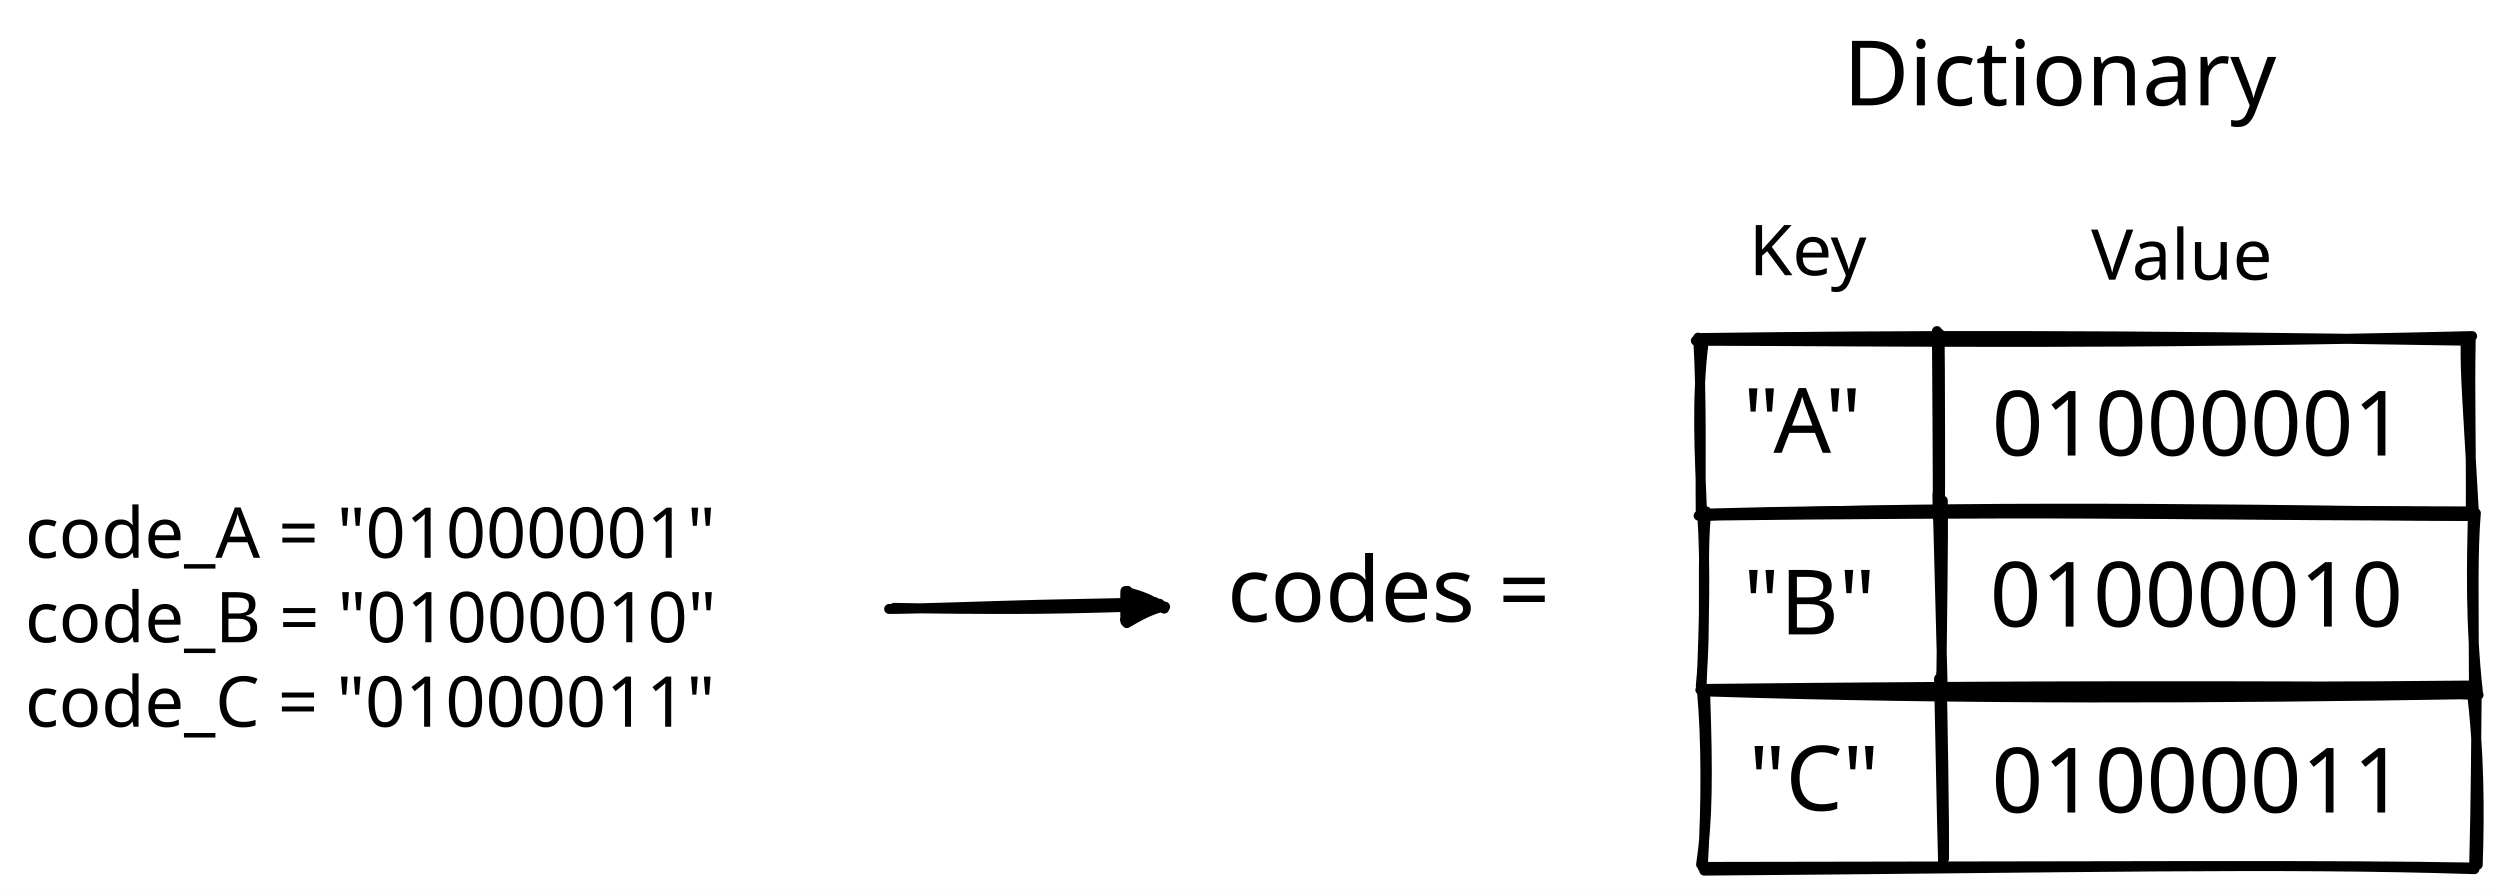
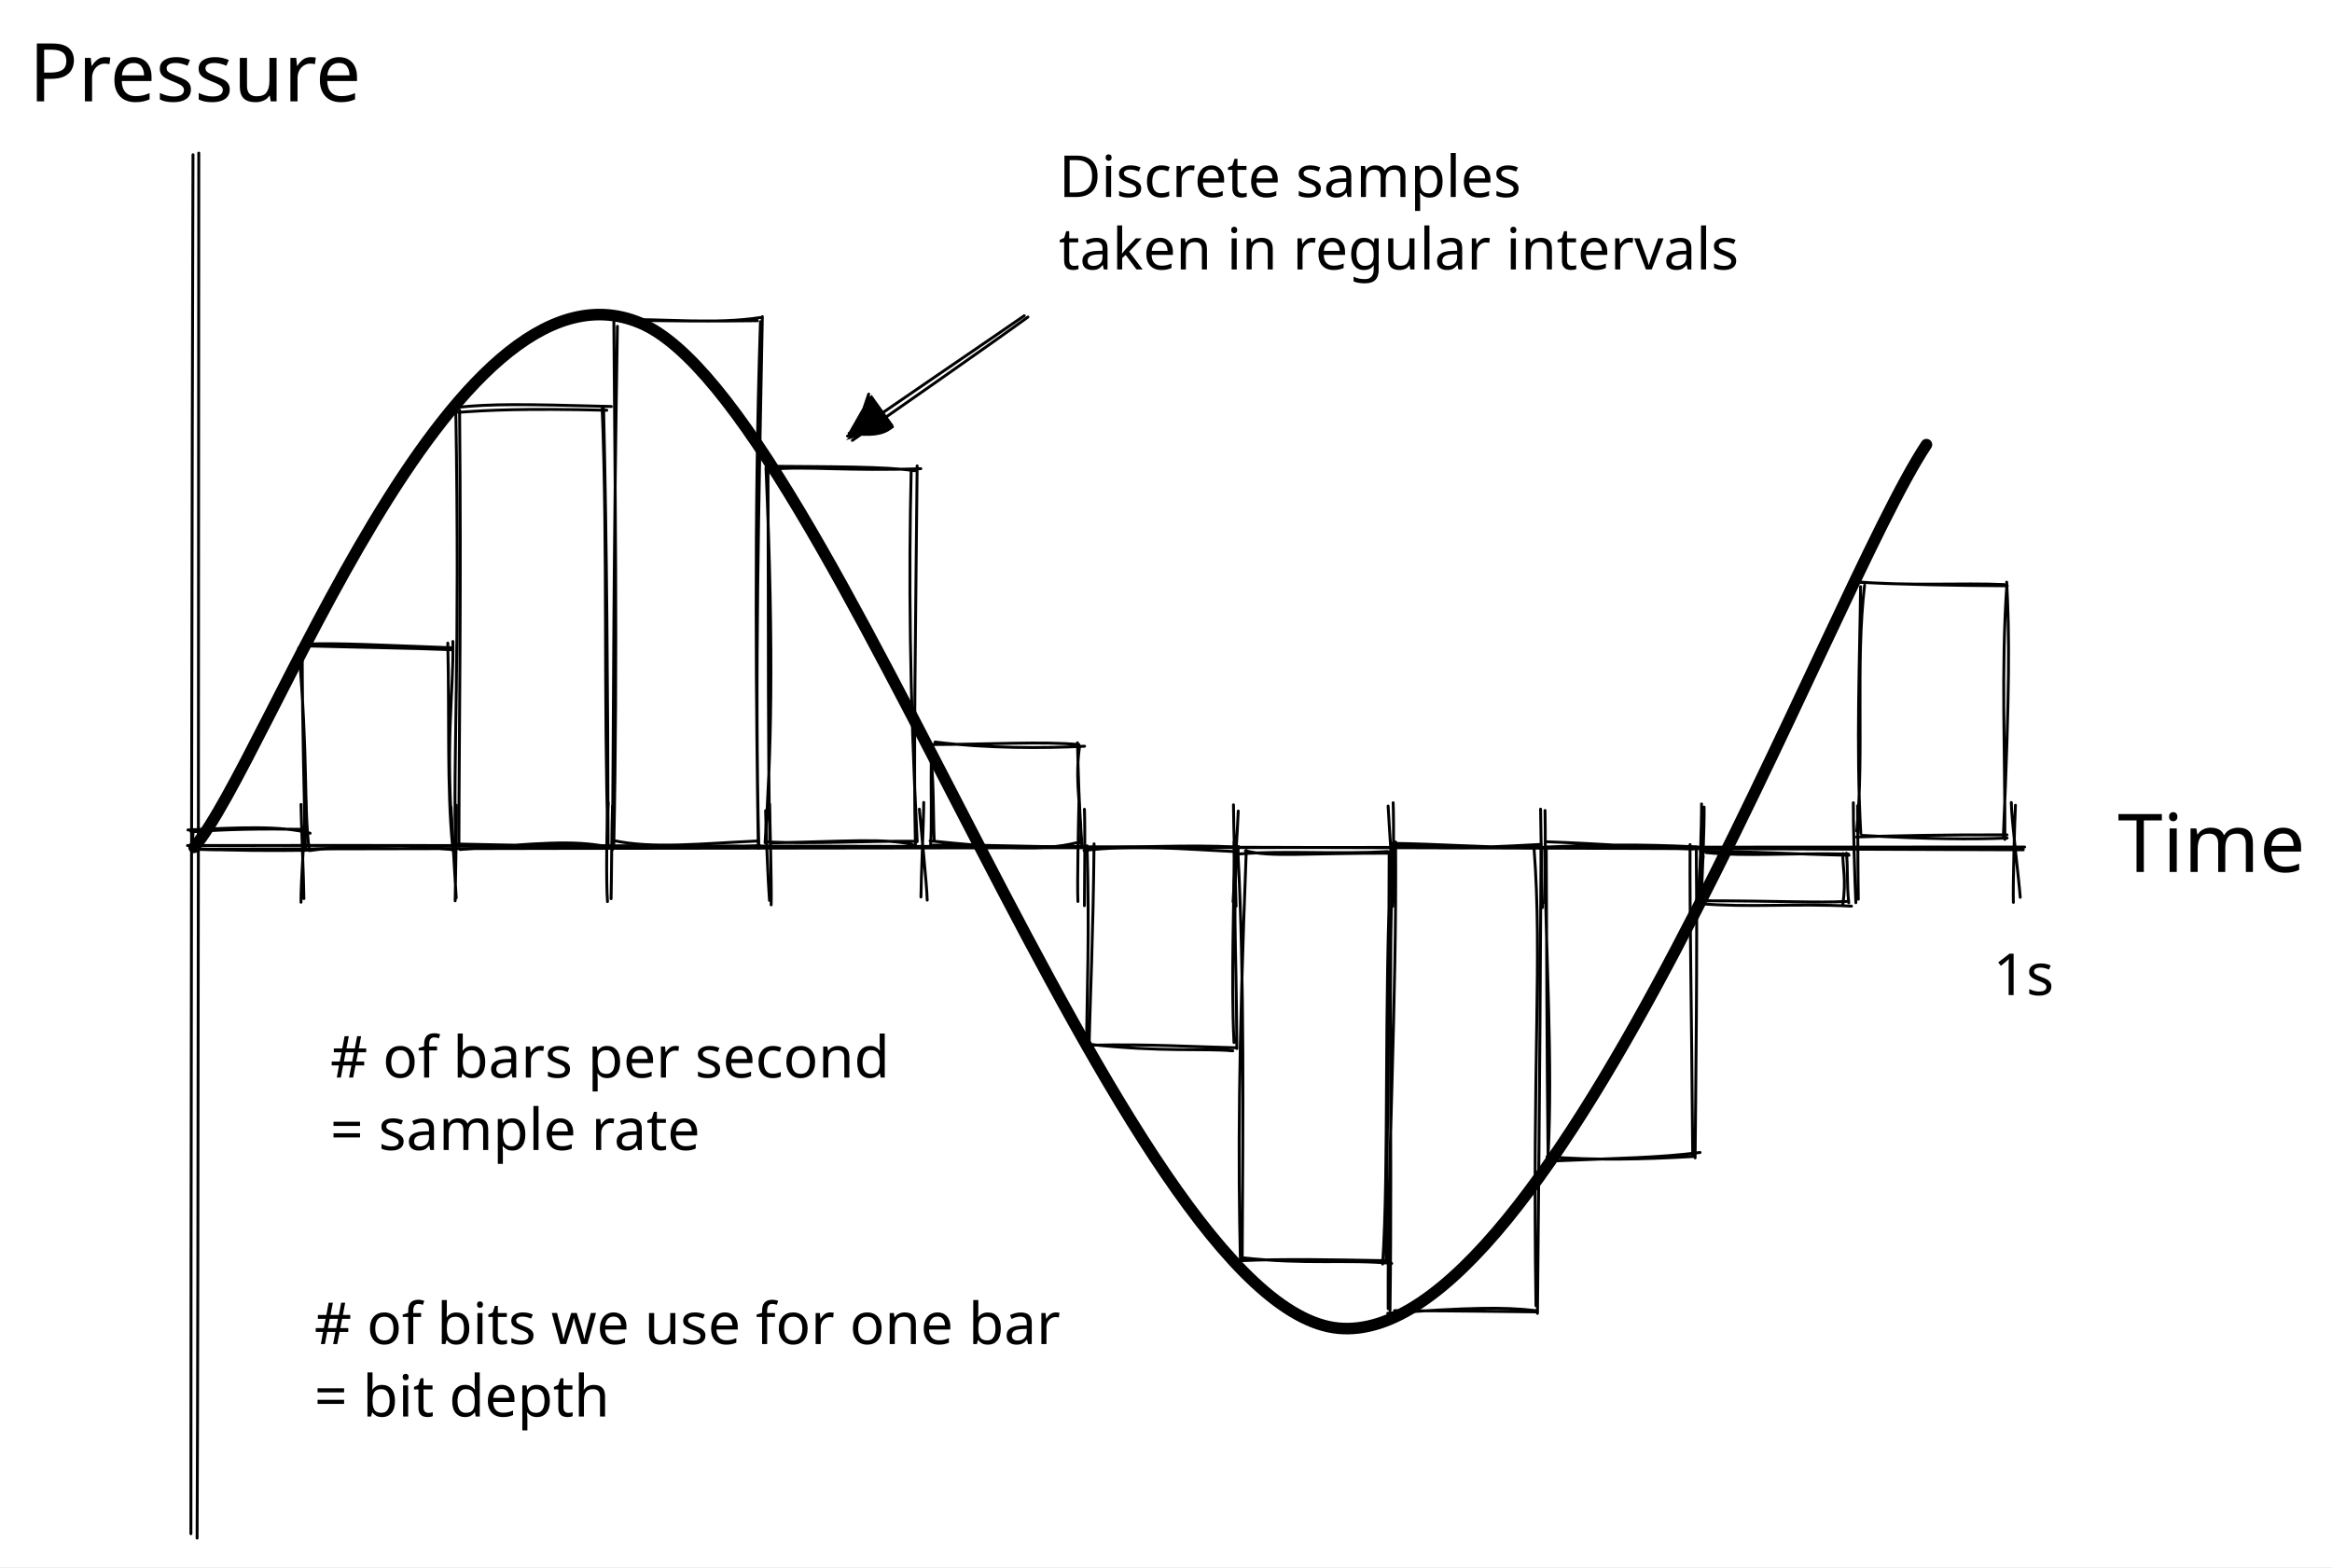
- <svg xmlns="http://www.w3.org/2000/svg" version="1.1" viewBox="0 0 996.6 355.88" width="996.6" height="355.88">
+ <svg xmlns="http://www.w3.org/2000/svg" version="1.1" viewBox="0 0 805 540.96" width="805" height="540.96">
  
-   eyJ2ZXJzaW9uIjoiMSIsImVuY29kaW5nIjoiYnN0cmluZyIsImNvbXByZXNzZWQiOnRydWUsImVuY29kZWQiOiJ4nO1bW1PiSFx1MDAxNH73V1Ds65jt0/eeqn1AnFHXu46grltWhFx1MDAwMJGQYFx1MDAxMkDcmv++neiQgFx0XHUwMDAzKk5mdvMg0Pd0n6/P+b5u/1krlcrhuG+VP5bK1n3DdOymb47KXHUwMDFmovSh5Vx1MDAwN7bn6ixcdTAwMWP/XHUwMDBlvIHfiEt2wrBcdTAwMWZ8/P13s9832nZ443ldo+H1XHUwMDFlq1mO1bPcMNBcdTAwMDX/0r9LpX/iv6mOfKtcdTAwMTGabtux4lxucVbSXHUwMDE3cDabeuC5cb9AXGJnoFx1MDAwNOaTXHUwMDEydrCp+1x1MDAwYq2mzm6ZTmAlOVFS2ZNmd3Pd3Kyej+tnl2S032lcdTAwMDX7Sbct23FOw7Hz+FZmozPwU4NcbkLf61p1u1x1MDAxOXZ0Pp1Jn9RcdTAwMGI8PWtJLd9cdTAwMWK0O65cdTAwMTVEXHUwMDEzXHUwMDAwk1SvbzbscFx1MDAxY6UhNEl9nIWPpSTlPipcdTAwMDFEXHUwMDE5XHUwMDE4IVx1MDAwNFx1MDAxOCOBXGLgSXbUXHUwMDAwwcpcdTAwMTBKKSmEwopLwWZGVvVcdTAwMWPPj0b2XHUwMDFiip9kbDdmo9vWXHUwMDAzdJuTMqFvukHf9PWSJeVGT+9MkDBAd8VcdTAwMDBcdTAwMDSkO+pYdrtcdTAwMTPqXHUwMDEyXFxcdTAwMTk86oNcdTAwMDNcIlxmXHUwMDE4T4ZcdTAwMWFY8apISakkXFzJSUY0gP5OMzaQv9PT5jafps1cdTAwMWQ4TjLmKONTyqiSOoN+03xcXHvgQlx1MDAxMcUxMMrFJN+x3e5sc47X6CbmXHUwMDEyp379kG2nunq2ibJcXFx1MDAxM6VEKYpcdTAwMThBXHUwMDBiW2j3sDfaq49cdTAwMWHbcLLpfNnfuYGaXSu8hWJCXHKql1x1MDAxZFNcblx1MDAxNHHMZixU5OS+tYFcIkPq+lRKLFx1MDAwMWeYpyDfMU/AenhSKkBL2Oc3S0lsXHUwMDA1P6V8fVx1MDAxZrNNzafph1x1MDAxYrbbtN32bFx1MDAxNctt5uQ4Zlx1MDAxMFa9Xs9cdTAwMGX1MI4821xyZ0vE7VZ831x1MDAxYnUss5nRcm5eP2ou2fyjJ/lWSuwo/jH5/veH7NKZy1x1MDAxYj3PXHUwMDE2NmlqLf2Zh+3Qulx1MDAwZjOxjfBs6jdsY8Qg3pJcdTAwMTd3P6Od7ct+57RS71x1MDAxZKBuQGSne3ZQLTy49XROOZhk647BTfWq6FxcRaTiVO/uK1x1MDAwMzfPXHUwMDAwNCWzXGKmUlx0KVx1MDAxNFtcdTAwMDbA7+dgkrX23PDUfoimm/Cp1M9mz3bimZ0kx9app+eqXFy5KqcnMLBip1x1MDAxNK3CVOGKY7fd2GdZrWm7XHUwMDBlbVx1MDAxZNVNskOvn+Q2dOembs7feYZiz7fbtms6X6ZcdTAwMDbyMkSllmw2oFx1MDAwM1CIMbGEu6zu1+/U9vDSro//7N1fbF3vbjV2XG6PKMz4XGaGwIggxFx1MDAxNZWYYlArw5CO21x1MDAxNlx1MDAwMVx1MDAxMdNmraPOgkZpr1x1MDAwM1x1MDAxMYJ4XHUwMDBloVxiOJqMZS6U5lx1MDAxMyQpcvFEomVERC5cZqehXHUwMDA09rB9UltcdTAwMGb2N493R5292u7gJ3BQXHUwMDE0puGkZFxmJ0lcdTAwMDVcdTAwMDVcZkitzie9XHUwMDAxI6JYXHUwMDExxmVBXHUwMDFk1lxcw8xjRFx1MDAxOGiuTepYgVEk5OJR03Csxned7sPt7af67eFZ59LBp27hjTKiRFxcXHUwMDAzUFx1MDAwN01cdTAwMDKid54xUWzoqdB5ulx1MDAwMCeSrMxCX02JpNAuiSrKl7DP/1x1MDAxOdGvy4hS0dkstjmO1oqwxeO3u4fe+bBcdTAwMDVtXHUwMDBmX7bk5a7fqleOZOGxXHUwMDFkMaKI83BChFSIT1x1MDAwYnJcdTAwMTSIgXUu5oKJKdD9XHUwMDE4Rlx1MDAwNJxrlqq9TDE9zGsp0UZRKNHGiylcdTAwMTHKpURcXCHNrNVcdTAwMTJcdTAwMWGD3ZW7Trtm763vXHUwMDBlWspcZk44R/XCI1xuMzZH4qaAsqOsXHUwMDFmRI8wXHUwMDAypakq/JKIeuQkgIpcdTAwMDCqyVhehKtcdTAwMTR9ndXuXHUwMDE40kxHqMVcdTAwMWRVS6nNP1x1MDAxYoONh7uLL6ixeUt9K6hcdTAwMTRcdTAwMWVWwOadXHUwMDFjYaGMaIIxXHUwMDEw7bVcdTAwMTFcdTAwMTUrw1x1MDAxNZXPYUXYLKykZJJTtFSk+WNRhWU2quBcdTAwMTmqdq1xJqBS0cF7XHUwMDAwKlx1MDAxYcbLfJTMP4fVXHUwMDA0Roc6JEX6voemWreGTUtcdTAwMWO5g/Yn34fBPpyc+IVHXHUwMDEzVsxg2lxyXHTGJFNETJ9yYfleQrigi6BcdFx1MDAxNFx1MDAxNUpK+UvCqWY6XHUwMDAzq1xigHpcdTAwMWPIXFxIzZXvMORcdTAwMWUw6ZnlXHUwMDEyU7qEXHUwMDFj3qpZh8dV8+72sttcdTAwMTj19oZCU83dwuNcbijMOT2mXHUwMDAyXHUwMDE5XFxcIook0zFcdTAwMTfmKeWogGpcdTAwMWXnkZ4nKC4k6Obaaa6aR1SuiWq3ICVcdTAwMTGpefieie5eO+aRfXDo16u1oTquXHUwMDBle1x1MDAxN6O9wpsoJszQK85cdTAwMTAmkiM2fVx1MDAwNEo5MaRAXHUwMDE4RzSGstTaXHUwMDE3TszDiFIpQKQk8f/VvP+ymsdy3Y/ed1x1MDAxNYt25IWhXa1cZj6d1dc/35O9rc/0/O5mXHUwMDE0blx1MDAxNf/uUsSRUG5URyUx6LtcdTAwMWPNLijmKVxuSONHLFx1MDAwM+CfRXq4KleLXCLmVV8s5jHIQ1x1MDAxNFxiyfVcdTAwMDbMXHUwMDE3XHUwMDE381x1MDAwNlx1MDAxYteHPn842D59XHUwMDE4nbe2dlx1MDAxYfT4/kvhXHUwMDExXHUwMDE1iXkqP56T1CCRJiFcdCBtXj/8soPeXHUwMDAzmaZ1WFx1MDAxNjNme1x1MDAxZKSeXHUwMDE0tFx1MDAwMt12gO/cdshcdTAwMDNcdTAwMTZG+Vx1MDAwN0/AXHUwMDE1UFx1MDAxZLIvXHUwMDFlhnb2xfX5zrhTOdi7RDvXx75rjVxuf6hMxczVb4ViXHUwMDAxj3BcdTAwMWVdcyCrvPpcclx1MDAxOaKD9kRcdTAwMTlcdTAwMDEmR1x1MDAwMr9cdTAwMGKUtM+mXG6/XHUwMDEySnmaw3MoNbymdV0p/VG6mtzbuSpfuXHyRipcdTAwMTnQJLmaToZcdTAwMWPfpt5cdTAwMTeFb/FcdTAwMWFzXHUwMDAxbEaxclx1MDAxNoL5PFxyUWr2JFxiXdw3tlnjmlx1MDAxMLZ5tFx1MDAxN1xcbG+M+1x1MDAxN4fXg4uiI1jCvLu0VLNMpVx0NVxiXHUwMDAxnGJBVyd1XHUwMDAw4rHmXCJ1iK9wtthcdTAwMDFcdTAwMDZhSu+tQkquXGKSXHUwMDE51+VcdTAwMDVcdTAwMTBcdTAwMWQ/I7XMQdhb08mXb1x1MDAwM4Wgk3qd7Fx1MDAxOXnwTUklk9niWvSsI0OHPppWKswo6IgsTSyzm8s3nLjB5zaTNLiW/lxc1v3LXFxcdTAwMTGKXHUwMDAy54ItXHUwMDExVXeDo4r7ef3obOeCO7dnXHUwMDE3tHdwXHJF3zlcdTAwMDBcdTAwMTTPVn/Gj273nf7FRu9NXHUwMDE5QXVqo3raXHUwMDE5Ylx1MDAxM1x1MDAxMUL8/FeIn58+bNqNUFx1MDAxYqDpZ5/pXHUwMDExPFVj1Vx1MDAwZT01mlx1MDAxNyFcdTAwMGJo7m1NXHUwMDA2iIpI9VxcXHUwMDE4W+eH5viMnI9rN+dtsXfuQ1hcdTAwMWSuXHUwMDE3XHUwMDFkW4pBtu5cdTAwMWY7ZSSnz9BXiK3Uzbk5hJXoUD86Y3iXXHUwMDE4W+/gXHUwMDEyVoSs7Fx1MDAxODso/VFcdTAwMDS2+m0oj5hae3KIZbPfP1xy9Vx1MDAxY01cdTAwMDJcdTAwMTk9+3bz6UWTXHUwMDA2y0PbXHUwMDFhbTxf/99a8Vx1MDAxM7VcdTAwMWHjNEKEXHUwMDE1R0Vf177+XHUwMDBid3g6hyJ9
+   eyJ2ZXJzaW9uIjoiMSIsImVuY29kaW5nIjoiYnN0cmluZyIsImNvbXByZXNzZWQiOnRydWUsImVuY29kZWQiOiJ4nO2da1fiSFx1MDAxM8ffz6fguG+XbN+qL3vO80LxguP97syzezxcdTAwMTFcdTAwMDJkxFx1MDAwNJNcdTAwMDDqnvnuW41cdTAwMGVcdEFGcFx1MDAxNTMqzlx1MDAxOTVcdTAwMTdSJP9fV1V3dfvPp1JpIbnpeFx1MDAwYn+WXHUwMDE2vOua2/brkdtf+N1u73lR7IdcdTAwMDHuYoPf47BcdTAwMWLVXHUwMDA2R7aSpFx1MDAxM//5x1x1MDAxZm6n4zT95DxcZi+cWnh5d5rX9i69IInxwP/j76XSP4P/M1x1MDAxN2r7gTc4drA1vYyA/MbtMFx1MDAxOFxckVx1MDAxYqK0XHUwMDA0oodcdTAwMDf48TJeKPHquLfhtmMv3WM3LSzKrrvRq7u7+43eefWq16iI5dP0olxyv90+SG7ad1x1MDAxZsettbpRxqQ4icJcdTAwMGLvxK8nLdxPc9uH58Uh3q70rCjsNluBXHUwMDE3xyPnhFx1MDAxZLfmJzd2XHUwMDFiIcOtbtBcdTAwMWO8R7rlXHUwMDFhf5MgnPRcdTAwMWXYc4Aox2itJFdEXHUwMDEyJfK2VMJ2XHUwMDE4WVt+I4NXas25W7tooklBfXhMXHUwMDEyuUHccSN8Oulx/ftPKTlcdTAwMWZua3l+s5WMmFx1MDAxN3uDW02FXHUwMDA0w1x0Y+mTsFx1MDAxN+ms11x1MDAwN8/77+zNXGLq9zfjh1x1MDAwMFJcdLD7Ld9Tc+3xK1x1MDAxOemkb9Xt1N27XHUwMDA3TaWmmjKmhMlIXHUwMDAx5XSBO4Nuu51uXHUwMDBia1x1MDAxN1x1MDAwZmgjTtwoWfKDulx1MDAxZjTzp3hBfcKetlx1MDAxYieV8PLST9CM3dBcdTAwMGaS/Fx1MDAxMYP3XYyisN/y3PpcdTAwMDPvPHFfx75dyop9pT+V0lx1MDAwNzD4Zfjz378/eHTmXHUwMDE55o7/lP1+f9en5pJKmt/6XHUwMDAzTFxuhkqOX1ODuc2vu5XTWHXc21bY3vpyydz12+KDKXNgMinnXHUwMDA0ZmrJXHUwMDEwS6HUXHUwMDE4mFpwICDSoz+4LFxmlyNH48N7Ji5cdTAwMDVMdJhUcK2lXHUwMDEwMtXDY2Bufa575auV8Hjn+trUq16rftPtP1xyTPFcdTAwMDQwU0P/XHUwMDFimECeXHUwMDExzN+01J6R41CCSXU+xJKLcSyVJFQyqdJcdTAwMDbyg8vCcElBZI8v48167Fx1MDAxNG4ge1xulfKxMzJSubtcYjfPxL9R+Y2pW6aEXHUwMDExIFwiJfEx/K94fXk1Wt5Z2T6ktb1oc1/Ig/PC+2WTXHUwMDBmmIVhXHUwMDBlRqdcdTAwMDaUZqCMITJnzIs65kxcZp02XHUwMDAwRmiuWPokPlx1MDAxYYDCNFx1MDAwMCNHc/5MXFxcInuTwJRMoWfCmHlqLpPl1cNGLzqq9MlV+yT2ycrBSrvoXFxqQtBcdFx1MDAxYnR9VCuqxDijmM5cdTAwMTNOiWJcdTAwMTK0ycdcdTAwMGJzZlRxwVx1MDAxOEhIn9pcdTAwMDeib1x1MDAxY9GfuE5llMK0XHUwMDE2pkd0byfZ25XLsr3Z217RRzv0oNb6WnREUW2OUFx1MDAwNMXH0VNmPu1cdTAwMGZCXHRToFGZmK9QljNr3k5Uo5FEKPHR6/R+XGI1k1xiZahMKbk0qSpcdTAwMWYjdFx1MDAwN07KX+rHizdH3ldjvu4u+t3GVuFcdJVcZlx0lVJIXHUwMDAxXHUwMDE2wlx1MDAxNItcdTAwMWaIaiFcdTAwMTTHXHUwMDE3XHUwMDA1XGb1X1x1MDAxN1GDaY1R5iPNfTeA6omAUmGoXHUwMDA2OkuvsD6pkCW/XFxuhO63y7XFzpdbfsKKXHUwMDBlKMX41uHCXHUwMDE4SikxRNGUwTtCuWPbKiMkOi9cdTAwMDP8lVx1MDAxMcW0RCOlXHUwMDFmqeg7gtSQ/MYhpJJQXG5cZuUwfZxL6Vx1MDAxNdlf2qdcXKz3vlVO5MrV7nrxIZXGXHUwMDAxYEpjkCtcdTAwMTDSNPJcdTAwMWa6US2INsxwxjPSfFx1MDAxZDeKVlJqPlx1MDAxMH0/iGqe3zhElFMtqdEzXHUwMDA0usfB4Yq5LreX9vvq2CtfVdd6+omDOHNElDLuWLiMYVLLzJDNXHUwMDBmN4pcdTAwMDEuw5zcXGJNqMnZNWdCMSfmlGVcdTAwMDH5IPT9XHUwMDEyqjkzXHUwMDE4584wzHrYarWjvWutaqtq5eyq1Vx1MDAxMq2zZvFcdFXSQTBcctKJXHUwMDExLZXjkS5cdTAwMDVOpEZMXHUwMDE1gZxd845zmZaMZPvYP1xifeuETixQXHUwMDAyXG5cdTAwMDSIpNO70N7i0dUq7NPNrS1567pr9FRUP1x1MDAxN1x1MDAxZVBcZl1cdTAwMWRNXHUwMDA1XHUwMDA2sVx1MDAwNCRVYrw/XHUwMDE3lOR2QEaAXHUwMDA0njNszoQyXHLo7LX88KHvhlAzcUhcdTAwMTS0sV8zjLdcdTAwMTB/9eqo1TqMtr31g/7l19bF7cFe8Vx01eBQja7S9l1cdTAwMTPFx1x0ZVx1MDAxYeNKYZSUhr2yXHUwMDBmNZxiSkw/ylx031x1MDAwZqHoQiaGuYB5XHUwMDE5lWyGcqJcdTAwMWFcYpRjs9I7+7pcdTAwMTl9NlvxwWa5+GVcdTAwMGIgbNlcdTAwMDJcdTAwMDXBXHUwMDA0cDbeU6Q4hr/oXlx03qxX7iliXHUwMDA0s1x1MDAwZTT1Y8jlXHUwMDFkITq5sFxiwzpcdTAwMDCjxVxmga5eP7NDLqdcdTAwMTdnrj5qhGS1XHUwMDE5K1N0RJVcdTAwMDBHK4ZcdTAwMWPip0UvNc6o4JzjXHUwMDExwDRcdTAwMDf6yoEuJdSgOVx1MDAxZoVcdTAwMGJvXHUwMDEw0sS7TmbtLWLEXHUwMDAw4Xr6aWxlxni4dnhavT6JNm83XHUwMDBl1je6teOiM0qZUvmqfG7mNF2GPlCYn42m78GkXHUwMDE421x1MDAxMqn4LDV/I0qcXHUwMDBmgY0wSFx1MDAwZfzbu7KXka2r7qXfvlx1MDAxOXlGXHUwMDAzReL9oXH29sXewJ2M3Fx1MDAxOXvkYttvXHUwMDA2XHUwMDAzb+M1RoWc+DW3PdydhJ10b1xyr+zi20XrY2iGkd/0XHUwMDAzt32YWvEkfjid2JkjXHUwMDA0M5rpXHUwMDE5elv1brJ1vUxFTZ6vrNW+dNXNfu2q8PxwRsbK2okj5jNcdTAwMGZUjPPDx/lhXGZjXHIhZqqZfWV+9LT8XHUwMDFj+pfeg1x1MDAwNGXakXlcdTAwMTA0sONpXGZpMYkhxdFcdTAwMDeNjDA/Oux/uN/vXHUwMDA2XHLiXHUwMDA1UD7VW8399ca3o6IzXHUwMDA0xuRnbDIxJ4RQsNMwJFx1MDAxNFx1MDAwMOOzjVP8Klxi7UZo74hcdTAwMTBeXHUwMDBmo6EtT3RHXHUwMDEzS2iAXG5G7fSeqVGqbJrgNFxmt9f9o1tp+mGyXHUwMDFhurToKFx1MDAxOchPfc5OunpueFx1MDAxODywXHUwMDBlXHUwMDAxjC9EoIhR1GTz3f9KzzD+T1x1MDAxM7Dhg1x1MDAwM7pzU1k6751UVm7lanJ48Ll3fTE0fkRIrs1dXHUwMDE2hnu+3//0XHUwMDEzNlFikInuXjo8XFz241qEXCItxe5lp+3Fpb9cdTAwMTClXHUwMDBiLyj5QSnymt22XHUwMDFi4Y+JXHUwMDE39fBaXHUwMDBmXHUwMDAyLPjIm740wLNcdTAwMTn8U8ojr5bcqfxcdTAwMDHUKZ2YujFMXHUwMDE2XGajeoZcdTAwMWXQ01rY3u6FTIRu5WiZdDbC6sFi0VmXuYkgQIijOcPNXFxcbkziVM6S5+Oep3U9Q+yVQzFFXHUwMDEzXFxyXHUwMDEwkmQ7ZIdcdTAwMTNDJOVCqWJGoU9XXCJjXHUwMDEznY7R6HBkttL+0eGyZHft8uK8v3v2rUvOv1x1MDAxZLGmqu1cdTAwMTZeiOMze7mVXHUwMDAzKD2YaaDZy0lcdTAwMTEw+9Kcg8FIXHUwMDExjJBqXFyZ0iBcdTAwMTbo/TFcdTAwMTcljKrxjj8pXHUwMDE04ZjHzVLI+UsoU05ec2IwXHUwMDE1RcBcZvFQOzmKd93tYFx1MDAwYm5cdTAwMGZcdTAwMGaWz4LltU1S+PRcXFx05Vx1MDAxONCAbVx1MDAxMjaPINiITDmAo7HBooDqYFxc8ZdcdTAwMGKVptApxWO41oZIhoKUPDtcdTAwMWT+Tql2uIuw2Vx1MDAxNo75JYSa6WXNryYmqKQwS9x+Wl2FcqBDs9k8YnjLk+rVeuEr3zWhXHUwMDBlZUJcbi2MXHUwMDFjmfYx0ClcdTAwMDOHXHUwMDAxU1x1MDAxYzNQJqyIXlWnmjjGXHUwMDE4qW1ObFx1MDAxN65cdTAwMTmTKSZainL91mTKJ6/hg7xcbq1nkenBYpWch0ch3042g83LeOuyuXtWeJlig0mMZNpg1INcIlx1MDAxOVWpko71sFpRZsu/5eu2psw4QlxiVKlcdTAwMDBt68B1XqacXCJNSs60PF5Rs9JBxjNcdTAwMTdcYlx1MDAwNJ+8wJxccrGUkjMkXu2uXHUwMDE3eV8qO9VdXHUwMDEx71x1MDAxY/mN/je/LIpOgaHUwYZcdTAwMWFQe4pTyIyBXGZiX4VpXHUwMDE40Vx1MDAxY9CTXHUwMDEzqTV71caag4PSXHUwMDEwjGHkS21x7XhrzYxcdTAwMTRcdTAwMTikv7XWXHUwMDFhyGShMo6pmZqph2Arplx1MDAxYlx1MDAxYsFZnXVaLDhhlfLycuFcdTAwMDd3jVx1MDAwNEeAZFx1MDAxNFx1MDAxYkNcdFxc6Vx1MDAxMaFcdTAwMGVWX8NWXHUwMDFjXHUwMDA0gC1yfLlO9umSNILBhKJcbuNwYfJcImVcdTAwMDSJwlx1MDAxM8nbU+lPRn9cZoAycnqRdnpRf01XXHUwMDEzU63Ex1/46mnzXG7qRVx1MDAxNyklVDlcdTAwMTgyKtBMSqOVyalUO0BtZMyJsZXor1x1MDAxYVRcYurY6amYo+Eh+NnGerkkUCbZbJNCf1x1MDAwNZ3KyTqloKkyJpuWPjqxqrp6VOuen5+vVOutRFT3y/3jWvGFip6dKsVcdNg2XG7//bQ5fVWdSuJcdTAwMTDb6aExXHUwMDFhk1qoseCXXHUwMDAy6pfpNydTMbEzXHUwMDE2uVx1MDAxNGhH1oU8JtM1Sqq9nnv21dXH1fPP55umslL4YVx1MDAwMXT2wqFcdTAwMDKTUTCSaFZglaItmDRbf49YSSnHWlNmV9PJTjd5XHUwMDFiKlVs4nosXHUwMDFjoyBgMMOQXHUwMDAxuMc7V6uSNuq92s7n24ulXHK97lx1MDAxN1+kSjpAjLBLOWBcdTAwMTbO8yrVXHUwMDBlakJg0lwiXHUwMDE0XHUwMDEzgr/cyqBTtaaOlIPV1YAzg1x1MDAwN443plJj6Fx1MDAwMm9PqGpixyx6Q3QtXHUwMDA29PTNqezcXi9dfjlY2vdvq+R4de+q97nwK3vZIX9cdTAwMDczXHUwMDEzqVx0cGpnho0oVaA4XHUwMDE4NlG2UotzRV9XqVo6XG7QxXFiXHUwMDAzVGBcdTAwMGbMRGGWp5lmc1x1MDAxNkSod71iXHUwMDBmiNRMzPMlNiCCqVx1MDAxOf5cdTAwMTTJz3vpXG4qUSPyw1x1MDAwNXbNVqakNkraXHUwMDE1al5Ok1x1MDAxOGfaSczIXHUwMDA2wZZcdTAwMWFcdTAwMWWQpGCO1KDtiFx1MDAxNqZFkC2h+1Fbh1xyK2evO++CY4aZXHUwMDE5pX76vIuMYfd/XFxnfYpqMiutsNa1Vlwi5HiTuKBUXHUwMDEzrYhK11a0N8btXGac59hnXHUwMDFkmeExyYafXHUwMDBmOWRsKFx1MDAxM4zLmDA2+pKc6rT+MrVcdTAwMDHtxLZI2cXUMJ7EKG3MpmeeW4JC9HOO6llnmJQnadm+xlWcvt2n7PdZS1x1MDAxNlx1MDAwNZ9cXMckpS07naH1ulx0jpd6jTVcdTAwMTJeh1x1MDAxYlxySm9cdTAwMGX3dnuFX1FcYr1Vflx1MDAwMorUXHUwMDBluiiJWSw3JFu3/uxcdTAwMDWM7IFcbvrxXHUwMDAyRsxcdTAwMWFBw2wzrJ/sNblcdTAwMDGmntRcdTAwMTQ9qcLwt1LYKJ27UVxc6nhRKfZqYVAv/Vx1MDAxNfzvvoCvXHUwMDE0oXVFKCycys4nIVxiMLlrXHUwMDBiXHUwMDEzXHUwMDE0o2ykOzWDrX65qflcdTAwMWWsJqzW27w4NNGx+Fx1MDAwNf42w+jQgMS2cE5cdTAwMDSaqVxiRGdcYkxcdTAwMWLB5oIgNso0s1xixnxcdTAwMTD0k7jU90rd2Cs1wqhcdTAwMTRcdTAwMDaelbtVOO4q1b1cdTAwMGXer8JwOI2xdzB+une4XHUwMDBibqdzkFhIf1x1MDAwNCj4XHUwMDA0/fr9zUovudDzvf7SXHUwMDAzf96nMXjZd1x1MDAxZFx1MDAwMG5J8lx1MDAwNqHg90/f/1x1MDAwNVx1MDAwNoW9XHQifQ==
  <defs>
    <style class="style-fonts">
      @font-face {
        font-family: "Virgil";
        src: url("https://unpkg.com/@excalidraw/excalidraw@0.14.2/dist/excalidraw-assets/Virgil.woff2");
      }
      @font-face {
        font-family: "Cascadia";
        src: url("https://unpkg.com/@excalidraw/excalidraw@0.14.2/dist/excalidraw-assets/Cascadia.woff2");
      }
    </style>
  </defs>
-   <rect x="0" y="0" width="996.6" height="355.88" fill="#ffffff" />
-   <g stroke-linecap="round" transform="translate(677.2 135.4) rotate(0 153.6 34.8)">
-     <path d="M-1.16 0.42 C85.11 0.63, 166.68 2.07, 308.28 -1.41 M0.64 -0.63 C79.97 -1.66, 161.05 -2.07, 307.09 0.42 M305.75 0.51 C305.38 13.28, 306.75 28.07, 309.12 71.5 M307.71 0.04 C307.25 22.8, 307.95 43.97, 307.77 68.8 M307.25 68.99 C194.83 67.07, 79.38 66.24, 1.19 70.33 M307.03 70.27 C212.82 69.17, 117.5 68.73, -0.05 70.17 M1.31 69.64 C0.39 45.63, -0.94 24.59, 1.83 1.65 M0.8 70.2 C0.56 47.6, 1.26 24.52, -0.23 -0.8" stroke="#000000" stroke-width="4" fill="none" />
-   </g>
+   <rect x="0" y="0" width="805" height="540.96" fill="#ffffff" />
  <g stroke-linecap="round">
-     <g transform="translate(772.4 133) rotate(0 0.4000244 36.8)">
-       <path d="M0.78 0.02 C0.98 12.05, 1.05 60.3, 0.94 72.48 M-0.26 -1.01 C-0.19 11.09, 0.19 60.9, 0.07 73.43" stroke="#000000" stroke-width="4" fill="none" />
+     <g transform="translate(65 293.5) rotate(0 316.5 0)">
+       <path d="M0.78 -0.38 C106.59 -0.69, 528.54 -1.14, 633.91 -1.1 M-0.27 -1.62 C105.55 -1.89, 528.03 -0.6, 633.43 -0.14" stroke="#000000" stroke-width="1" fill="none" />
    </g>
  </g>
  <mask />
-   <g transform="translate(694.8 146.5) rotate(0 32.5 21.5)">
-     <text x="0" y="34" font-family="Cascadia, Segoe UI Emoji" font-size="36px" fill="#000000" text-anchor="start" style="white-space: pre;" direction="ltr">"A"</text>
-   </g>
-   <g transform="translate(794 147.5999) rotate(0 85.5 21.5)">
-     <text x="0" y="34" font-family="Cascadia, Segoe UI Emoji" font-size="36px" fill="#000000" text-anchor="start" style="white-space: pre;" direction="ltr">01000001</text>
-   </g>
-   <g stroke-linecap="round" transform="translate(679 204.6) rotate(0 153.6 34.8)">
-     <path d="M-0.34 1 C64.46 -2.06, 129.07 0.48, 307.27 1.06 M0.06 0.18 C69.8 -1.82, 139.14 -1.26, 306.86 -0.71 M306.82 -0.75 C306.33 20.77, 305.77 43.92, 308.74 71.02 M307.96 -0.06 C306.67 15.45, 307.09 32.03, 307.23 69.69 M308.16 68.68 C203.61 69.76, 97.55 68.61, -1.16 70.4 M307.73 69.44 C214.92 68.75, 124.55 68.7, 0.21 70.05 M-0.98 68.82 C1.46 44.34, -0.85 16.7, 1.21 -0.7 M-0.73 69.56 C0.41 44.22, 0.92 19.1, -0.41 0.55" stroke="#000000" stroke-width="4" fill="none" />
-   </g>
  <g stroke-linecap="round">
-     <g transform="translate(772.6355 197.7898) rotate(0 0.4000244 36.8)">
-       <path d="M-0.25 -0.55 C0.11 11.9, 1.41 62.31, 1.73 74.52 M1.82 1.77 C2.15 13.92, 1.35 60.91, 1.27 72.88" stroke="#000000" stroke-width="4" fill="none" />
+     <g transform="translate(67 52.5) rotate(0 0 238.5)">
+       <path d="M-0.38 0.91 C-0.69 80.27, -1.14 397.69, -1.1 476.95 M1.62 0.34 C1.6 79.83, 1.46 398.93, 1.04 478.46" stroke="#000000" stroke-width="1" fill="none" />
    </g>
  </g>
  <mask />
-   <g transform="translate(694.9 218.8999) rotate(0 32.5 21.5)">
-     <text x="0" y="34" font-family="Cascadia, Segoe UI Emoji" font-size="36px" fill="#000000" text-anchor="start" style="white-space: pre;" direction="ltr">"B"</text>
-   </g>
-   <g transform="translate(793.2 215.7999) rotate(0 85.5 21.5)">
-     <text x="0" y="34" font-family="Cascadia, Segoe UI Emoji" font-size="36px" fill="#000000" text-anchor="start" style="white-space: pre;" direction="ltr">01000010</text>
-   </g>
-   <g transform="translate(697.2 84.7) rotate(0 24 17.5)">
-     <text x="0" y="25" font-family="Virgil, Segoe UI Emoji" font-size="28px" fill="#000000" text-anchor="start" style="white-space: pre;" direction="ltr">Key</text>
-   </g>
-   <g transform="translate(833.6 86.49997) rotate(0 37 17.5)">
-     <text x="0" y="25" font-family="Virgil, Segoe UI Emoji" font-size="28px" fill="#000000" text-anchor="start" style="white-space: pre;" direction="ltr">Value</text>
-   </g>
-   <g stroke-linecap="round" transform="translate(679.4 276.2804) rotate(0 153.6 34.8)">
-     <path d="M1.13 -1.25 C121.29 -2.26, 238.82 -1.82, 308.64 0.74 M0.51 -0.67 C102.4 2.62, 205.51 2.12, 307.53 0.4 M305.86 -1.54 C308.9 22.66, 309.06 47.33, 308.3 68.46 M307.9 -0.69 C307.63 20.51, 307.71 38.93, 306.91 69.06 M306.98 70.19 C227.64 67.65, 148.94 69.66, -0.01 70.77 M306.95 69.58 C243.76 68.53, 181.47 69.08, 0.59 69.32 M-1.26 68.34 C1.33 50.9, 1.43 32.44, 0.34 0.54 M-0.63 69.5 C0.98 43.1, 0.74 17.54, -0.84 0.03" stroke="#000000" stroke-width="4" fill="none" />
-   </g>
  <g stroke-linecap="round">
-     <g transform="translate(773.0355 269.4702) rotate(0 0.4000244 36.8)">
-       <path d="M0.94 -1.04 C1.26 10.98, 2.09 60.44, 1.92 72.81 M-0.03 1.03 C0.23 13.12, 1.17 61.73, 1.56 73.93" stroke="#000000" stroke-width="4" fill="none" />
+     <g transform="translate(67 292.5) rotate(0 299 -7.5)">
+       <path d="M0 0 C25.67 -30.17, 88.17 -208.67, 154 -181 C219.83 -153.33, 321 159, 395 166 C469 173, 564.17 -88.17, 598 -139 M0 0 C25.67 -30.17, 88.17 -208.67, 154 -181 C219.83 -153.33, 321 159, 395 166 C469 173, 564.17 -88.17, 598 -139" stroke="#000000" stroke-width="4" fill="none" />
    </g>
  </g>
  <mask />
-   <g transform="translate(697.1 289.0999) rotate(0 32.5 21.5)">
-     <text x="0" y="34" font-family="Cascadia, Segoe UI Emoji" font-size="36px" fill="#000000" text-anchor="start" style="white-space: pre;" direction="ltr">"C"</text>
-   </g>
-   <g transform="translate(793.9 289.9) rotate(0 85.5 21.5)">
-     <text x="0" y="34" font-family="Cascadia, Segoe UI Emoji" font-size="36px" fill="#000000" text-anchor="start" style="white-space: pre;" direction="ltr">01000011</text>
-   </g>
-   <g transform="translate(10 195.7) rotate(0 157 50.5)">
-     <text x="0" y="26.667" font-family="Cascadia, Segoe UI Emoji" font-size="28px" fill="#000000" text-anchor="start" style="white-space: pre;" direction="ltr">code_A = "01000001"</text>
-     <text x="0" y="60.333" font-family="Cascadia, Segoe UI Emoji" font-size="28px" fill="#000000" text-anchor="start" style="white-space: pre;" direction="ltr">code_B = "01000010"</text>
-     <text x="0" y="94" font-family="Cascadia, Segoe UI Emoji" font-size="28px" fill="#000000" text-anchor="start" style="white-space: pre;" direction="ltr">code_C = "01000011"</text>
-   </g>
  <g stroke-linecap="round">
-     <g transform="translate(354.8 241.5588) rotate(0 53.20004 -0.6795584)">
-       <path d="M-0.33 1.19 C9.56 1.18, 41.14 0, 58.81 -0.44 C76.47 -0.89, 97.64 -1.16, 105.66 -1.47 M1.69 0.77 C11.51 1.01, 40.33 1.32, 58.08 1.15 C75.82 0.99, 99.94 0.26, 108.16 -0.21" stroke="#000000" stroke-width="4" fill="none" />
-     </g>
-     <g transform="translate(354.8 241.5588) rotate(0 53.20004 -0.6795584)">
-       <path d="M108.86 0.92 L96.56 7.38 L95.3 -6.22 L108.33 -0.46" stroke="none" stroke-width="0" fill="#000000" fill-rule="evenodd" />
-       <path d="M109.64 0.3 C104.87 0.59, 101.18 3.9, 93.66 5.44 M107.43 -0.87 C105.02 1.81, 102.32 2.08, 95.19 6.36 M93.84 6.19 C93.76 3.07, 93.7 -2.32, 93.84 -5.94 M94.4 6.82 C95.07 3.34, 95.02 1.32, 94.69 -6 M94.07 -4.75 C99.12 -4.03, 105.52 -0.76, 109.27 1.06 M95.03 -5.31 C99.37 -4.29, 104.75 -2.37, 107.92 0.47 M108.16 -0.21 C108.16 -0.21, 108.16 -0.21, 108.16 -0.21 M108.16 -0.21 C108.16 -0.21, 108.16 -0.21, 108.16 -0.21" stroke="#000000" stroke-width="4" fill="none" />
+     <g transform="translate(105 277.7402) rotate(0 0 16.5)">
+       <path d="M-1.1 -0.05 C-1.05 5.21, -0.11 27.1, -0.1 32.46 M0.53 -1.12 C0.44 4.21, -1.22 28.03, -1.1 33.71" stroke="#000000" stroke-width="1" fill="none" />
    </g>
  </g>
  <mask />
-   <g transform="translate(734.8 10) rotate(0 88.5 23)">
-     <text x="0" y="32" font-family="Virgil, Segoe UI Emoji" font-size="36px" fill="#000000" text-anchor="start" style="white-space: pre;" direction="ltr">Dictionary</text>
+   <g stroke-linecap="round">
+     <g transform="translate(211.489 278.2973) rotate(0 0 16.5)">
+       <path d="M-0.05 -0.1 C-0.29 5.41, -0.4 26.45, -0.54 31.94 M-1.54 -1.2 C-2.06 4.52, -2.29 27.05, -1.78 32.93" stroke="#000000" stroke-width="1" fill="none" />
+     </g>
  </g>
-   <g transform="translate(489.2 213.8) rotate(0 75 21.5)">
-     <text x="0" y="34" font-family="Cascadia, Segoe UI Emoji" font-size="36px" fill="#000000" text-anchor="start" style="white-space: pre;" direction="ltr">codes =</text>
+   <mask />
+   <g stroke-linecap="round">
+     <g transform="translate(318.9708 277.5388) rotate(0 0 16.5)">
+       <path d="M-0.1 -0.54 C-0.09 4.82, -1.05 26.34, -1.06 32.12 M-1.61 1.79 C-1.15 7.28, 1 28.1, 1.1 33.19" stroke="#000000" stroke-width="1" fill="none" />
+     </g>
+   </g>
+   <mask />
+   <g stroke-linecap="round">
+     <g transform="translate(372.9766 278.356) rotate(0 0 16.5)">
+       <path d="M-0.54 -1.06 C-0.68 4.43, -1.16 27.17, -0.88 32.84 M1.37 1 C1.61 6.69, 1.44 28.76, 1.37 34.29" stroke="#000000" stroke-width="1" fill="none" />
+     </g>
+   </g>
+   <mask />
+   <g stroke-linecap="round">
+     <g transform="translate(426.8499 278.714) rotate(0 0 16.5)">
+       <path d="M-1.06 -0.88 C-1.07 4.89, -0.33 28.45, -0.16 34.11 M0.59 1.27 C0.42 6.78, -0.95 27.05, -1.19 32.57" stroke="#000000" stroke-width="1" fill="none" />
+     </g>
+   </g>
+   <mask />
+   <g stroke-linecap="round">
+     <g transform="translate(480.0528 278.3953) rotate(0 0 16.5)">
+       <path d="M-0.88 -0.16 C-0.61 5.51, 0.95 27.38, 1.11 32.94 M0.86 -1.29 C1.12 4.67, 1 28.47, 0.74 34.44" stroke="#000000" stroke-width="1" fill="none" />
+     </g>
+   </g>
+   <mask />
+   <g stroke-linecap="round">
+     <g transform="translate(533.5001 278.6665) rotate(0 0 16.5)">
+       <path d="M-0.16 1.11 C0.01 6.76, -0.12 27.84, -0.06 33.04 M-1.7 0.65 C-1.61 6.59, -1.24 29.16, -1.04 34.61" stroke="#000000" stroke-width="1" fill="none" />
+     </g>
+   </g>
+   <mask />
+   <g stroke-linecap="round">
+     <g transform="translate(587.142 278.6643) rotate(0 0 16.5)">
+       <path d="M1.11 -0.06 C1.26 5.49, 0.34 27.54, 0.04 33.17 M0.23 -1.14 C0.31 4.65, -0.54 29.32, -0.88 34.8" stroke="#000000" stroke-width="1" fill="none" />
+     </g>
+   </g>
+   <mask />
+   <g stroke-linecap="round">
+     <g transform="translate(641.3143 278.0875) rotate(0 0 16.5)">
+       <path d="M-0.06 0.04 C-0.01 5.25, 0.04 26.65, 0.17 32.33 M-1.55 -0.98 C-1.63 4.89, -1 27.96, -0.68 33.52" stroke="#000000" stroke-width="1" fill="none" />
+     </g>
+   </g>
+   <mask />
+   <g stroke-linecap="round">
+     <g transform="translate(695.6849 277.7941) rotate(0 0 16.5)">
+       <path d="M0.04 0.17 C-0.25 5.8, -0.85 28.4, -0.67 33.71 M-1.39 -0.78 C-1.39 4.51, 1.31 26.36, 1.69 31.96" stroke="#000000" stroke-width="1" fill="none" />
+     </g>
+   </g>
+   <mask />
+   <g stroke-linecap="round">
+     <g transform="translate(265.4892 278.2453) rotate(0 0 16.5)">
+       <path d="M0.17 -0.67 C0.3 5.01, 0.9 28.33, 0.71 34.11 M-1.2 1.59 C-1.16 6.96, -0.29 27.47, 0.14 32.57" stroke="#000000" stroke-width="1" fill="none" />
+     </g>
+   </g>
+   <mask />
+   <g stroke-linecap="round">
+     <g transform="translate(156.3723 277.9446) rotate(0 0 16.5)">
+       <path d="M-0.67 0.71 C-0.49 6.02, 0.83 26.65, 1.11 32.01 M1.18 0.04 C1.29 5.45, 0.81 27.35, 0.75 33.02" stroke="#000000" stroke-width="1" fill="none" />
+     </g>
+   </g>
+   <mask />
+   <g transform="translate(688 325.5) rotate(0 9 12.5)">
+     <text x="0" y="18" font-family="Virgil, Segoe UI Emoji" font-size="20px" fill="#000000" text-anchor="start" style="white-space: pre;" direction="ltr">1s</text>
+   </g>
+   <g transform="translate(731 276) rotate(0 32 17.5)">
+     <text x="0" y="25" font-family="Virgil, Segoe UI Emoji" font-size="28px" fill="#000000" text-anchor="start" style="white-space: pre;" direction="ltr">Time</text>
+   </g>
+   <g transform="translate(10 10) rotate(0 61 17.5)">
+     <text x="0" y="25" font-family="Virgil, Segoe UI Emoji" font-size="28px" fill="#000000" text-anchor="start" style="white-space: pre;" direction="ltr">Pressure</text>
+   </g>
+   <g transform="translate(365.5 50.01124) rotate(0 126.5 25)">
+     <text x="0" y="18" font-family="Virgil, Segoe UI Emoji" font-size="20px" fill="#000000" text-anchor="start" style="white-space: pre;" direction="ltr">Discrete samples </text>
+     <text x="0" y="43" font-family="Virgil, Segoe UI Emoji" font-size="20px" fill="#000000" text-anchor="start" style="white-space: pre;" direction="ltr">taken in regular intervals</text>
+   </g>
+   <g stroke-linecap="round" transform="translate(66.5 286.3439) rotate(0 19.5 3.583672)">
+     <path d="M-1.62 0.17 C15.93 -0.69, 30.54 -1.39, 40.55 1.29 M0.29 0.75 C12.41 -0.12, 24.18 -0.3, 38.51 -0.05 M39.04 0.5 C38.77 2.64, 38.5 6.04, 38.71 6.92 M38.87 0.28 C38.66 1.69, 38.73 3.55, 39 7.15 M40.81 7.16 C30 6.36, 18.45 7.5, 0.29 6.82 M39.38 7.18 C26.88 7.34, 14.84 7.31, 0.71 6.69 M-0.55 6.45 C0.25 4.02, 0.27 1.84, -0.64 0.55 M-0.14 7.34 C0 4.83, 0.06 1.82, 0.15 0.04" stroke="#000000" stroke-width="1" fill="none" />
+   </g>
+   <g stroke-linecap="round" transform="translate(105 222.677) rotate(0 25.29168 34.91711)">
+     <path d="M0.97 0.3 C20.38 0.84, 37.01 1.03, 50.79 1.61 M0.11 -0.33 C13.11 -0.76, 25.16 0.02, 50.95 0.93 M51.33 -1.25 C51.67 16.58, 48.43 33.71, 51.57 71.23 M49.58 -0.69 C50.19 25, 49.23 49.14, 51.24 69.55 M50.96 70.61 C31.24 68.44, 14.07 69.13, 1.79 70.96 M51.05 69.25 C32.62 69.22, 15.84 69.54, -0.34 70.75 M1.71 70.5 C-0.17 55.44, 1.4 39.45, -1.88 1.04 M0.33 70.53 C0.14 51.77, -0.64 32.13, -0.69 0.3" stroke="#000000" stroke-width="1" fill="none" />
+   </g>
+   <g stroke-linecap="round" transform="translate(158.4586 141.3748) rotate(0 25.29168 75.19445)">
+     <path d="M-0.91 -0.73 C11.41 -2, 21.43 -1.9, 52.57 -1.05 M-0.21 0.96 C10.22 0.21, 22.14 -0.44, 51.01 0.25 M49.42 -0.33 C51.33 47.94, 49.86 99.55, 51.48 151.35 M49.9 -0.27 C50.99 47.09, 51.35 95.85, 51.45 150.62 M50.82 150.85 C39.17 148.65, 27.9 149.62, 0.35 151.88 M50.34 151.05 C34.54 150.58, 16.8 150.39, -0.35 149.99 M-1.16 151.38 C-2.13 118.42, 0.38 88.89, -1.13 -0.69 M-0.05 150.77 C0.02 109.05, 0.81 65.94, 0.19 0.2" stroke="#000000" stroke-width="1" fill="none" />
+   </g>
+   <g stroke-linecap="round" transform="translate(211.6246 110.764) rotate(0 25.29168 90.49984)">
+     <path d="M-0.1 -0.45 C17.83 -0.78, 35.08 1.3, 50.89 -1.16 M0.67 -0.3 C17.12 0.04, 35.16 0.16, 49.82 -0.05 M51.53 -1.45 C50.38 61.61, 48.83 123.31, 50.32 181.75 M50.89 0.29 C48.61 68.1, 49.46 135.52, 50.13 182 M49.51 179.57 C31.4 180.36, 13.43 182.42, -0.24 179.3 M50.63 181.12 C37.27 182.32, 23.6 181.09, -0.02 181.47 M-0.2 182.53 C0.22 134.04, 0.07 89.01, 1.5 1.89 M0.27 180.46 C1.59 116.76, 0.61 51.56, 0.28 0.45" stroke="#000000" stroke-width="1" fill="none" />
+   </g>
+   <g stroke-linecap="round" transform="translate(265.5963 161.5134) rotate(0 25.29168 64.72234)">
+     <path d="M0.64 0.49 C12.13 -0.67, 27.48 1.18, 52.26 0.27 M0.45 -0.55 C20.83 -0.37, 39.84 -0.52, 50.18 0.99 M48.94 1.17 C48.08 36.91, 48.36 76.3, 51.02 129.03 M51 -0.68 C50.53 50.86, 49.69 101.82, 50.4 130.06 M49.43 130.05 C39.72 127.71, 26.14 129.01, 0.27 129.45 M49.62 128.9 C33.49 128.76, 15.66 129.84, -0.64 129.13 M-1.49 129.4 C0.49 99.6, 1.67 66.71, -1.18 -0.16 M0.15 128.6 C-0.52 96.86, -0.26 65.29, -0.49 -0.15" stroke="#000000" stroke-width="1" fill="none" />
+   </g>
+   <g stroke-linecap="round" transform="translate(321.9846 256.3196) rotate(0 25.29168 17.84621)">
+     <path d="M0.8 -0.17 C18.79 2.07, 38.7 2.01, 52.4 1.28 M-0.81 0.7 C19.54 0.67, 38.23 -0.48, 50.46 0.72 M50.62 1.75 C48.8 14.66, 51.89 26.7, 50.97 34.83 M49.96 0.1 C50.26 10.94, 50.45 22.14, 51.53 35.5 M49.45 34.64 C37.96 37.58, 22.47 36.3, -0.9 33.95 M51.26 35.9 C32.69 36.22, 14.69 35.03, 0.09 35.43 M0.52 34.01 C0.06 24.56, 0.56 13.27, -1.15 -0.5 M-0.78 36.11 C-0.22 27.47, -0.71 20.23, -0.48 0.98" stroke="#000000" stroke-width="1" fill="none" />
+   </g>
+   <g stroke-linecap="round" transform="translate(375.9562 292.4148) rotate(0 25.29168 34.51434)">
+     <path d="M-1.75 1.16 C16.21 -0.85, 31.48 0.63, 51.04 1.6 M-0.26 0.11 C16.29 0.2, 34.06 -0.88, 50.51 -0.03 M50.08 -1.83 C50.12 21.73, 48.94 44.64, 50.01 67.46 M51.57 -0.2 C49.3 15.72, 50.84 30.89, 50.99 69.54 M49.59 70.34 C39.8 69.4, 25.05 70.89, -0.28 68.04 M50.54 69.28 C35.5 68.94, 20.61 67.94, 0.89 68.39 M-0.05 70.03 C0.44 49.5, 1.36 32.09, 1.71 -1.12 M-0.89 69.17 C-0.73 49.91, 0.19 29.4, -0.7 -0.44" stroke="#000000" stroke-width="1" fill="none" />
+   </g>
+   <g stroke-linecap="round" transform="translate(428.3168 294.0259) rotate(0 25.29168 70.76395)">
+     <path d="M1.6 -0.35 C10.34 1.95, 21.43 0.46, 52.11 0.5 M-0.39 0.75 C15.18 -0.49, 32.87 0.98, 50.74 -0.08 M51.91 -0.91 C49.36 54.6, 51.2 108.32, 48.97 142.33 M51.23 0.07 C51.1 35.7, 50.93 71.09, 50.16 141.15 M52.09 142.11 C36.34 140.63, 22.99 142.62, 0.28 140.13 M50.11 141.17 C31.95 140.84, 14.8 140.49, -0.08 141.17 M-0.12 141.84 C-0.95 106.13, -0.79 69.35, 1.9 -0.5 M0.49 140.71 C0.74 93.39, 1.3 43.73, -0.99 -0.08" stroke="#000000" stroke-width="1" fill="none" />
+   </g>
+   <g stroke-linecap="round" transform="translate(480.6773 292.4148) rotate(0 25.29168 80.02773)">
+     <path d="M-0.12 -1.29 C16.09 -1.05, 28.17 -0.02, 48.91 0.24 M-0.02 -0.94 C11.01 0.3, 21.53 0.78, 51.26 -0.92 M48.88 0.56 C51.76 38.52, 48.22 72.79, 49.54 158.36 M51.3 0.2 C51.1 37.93, 50.88 75.58, 50.05 160.97 M49.49 160.03 C37.92 158.67, 26.42 158.99, -1.62 160.93 M50.07 160.46 C38.53 160.33, 26.63 160.13, 0.72 160.03 M-1.48 159.37 C-1.71 106.14, 1.47 56.12, 1.08 -1.76 M-0.85 159.93 C-0.01 97.74, -1.66 33.57, 0.39 0.53" stroke="#000000" stroke-width="1" fill="none" />
+   </g>
+   <g stroke-linecap="round" transform="translate(534.6489 292.4148) rotate(0 25.29168 53.44469)">
+     <path d="M-0.61 -1.83 C17.28 -1.19, 34.71 0.19, 49.87 0.65 M-0.7 0.01 C15.95 -0.79, 30.56 -1.07, 51.13 -0.06 M48.75 -0.86 C48.64 26.77, 49.24 51.7, 49.67 106.19 M50.9 0.64 C51.31 39.66, 50.72 80.74, 50.5 107.29 M52.2 105.43 C37.1 107.32, 25.46 107.32, 1.78 108.34 M49.77 106.82 C32.06 107.81, 15.86 108.21, -0.63 106.88 M-0.23 106.13 C1.36 74, -0.99 38.85, -1.44 0.41 M-0.25 107.09 C-0.67 69.71, -0.76 34.83, -0.89 -0.14" stroke="#000000" stroke-width="1" fill="none" />
+   </g>
+   <g stroke-linecap="round" transform="translate(587.0095 294.4287) rotate(0 25.29168 8.334062)">
+     <path d="M1.9 -0.12 C15.9 1.34, 30.76 -0.1, 51.11 0.4 M-0.02 -0.58 C15.91 -0.6, 31.61 0.41, 51.25 0.82 M49.15 0.21 C49 4.93, 50.4 8.9, 49.12 17.95 M50.37 0.09 C50.92 4.83, 50.46 10.6, 51.17 17.21 M52.11 18.38 C32.18 17.36, 17.08 18.95, -0.68 17.49 M50.33 16.75 C40.26 17.29, 28.23 16.55, 0.46 16.52 M1.09 16.45 C-1.21 12.95, -0.35 8, 0.89 1.4 M-0.5 16.63 C-0.45 12.2, -0.53 7.11, 0.38 -0.72" stroke="#000000" stroke-width="1" fill="none" />
+   </g>
+   <g stroke-linecap="round" transform="translate(641.7867 201.7908) rotate(0 25.29168 43.37535)">
+     <path d="M-1.63 -1.03 C16.67 0.62, 35.9 -0.66, 50.03 0.01 M-0.21 -0.77 C15.96 -0.02, 31.53 0.31, 51.11 0.43 M50.94 0.62 C48.98 29.02, 50.41 59.79, 50.29 87.98 M50.92 -0.83 C51.88 17.1, 51.96 36.02, 49.77 86.98 M51.06 87.51 C38.87 88.01, 23.86 87.9, 0.98 86.59 M51.04 86.41 C30.24 86.3, 9.74 86.76, -0.91 87.14 M-0.83 85.09 C1.74 57.72, -1.3 27.09, 1.86 0.27 M0.55 85.96 C-1.11 56.13, 0.24 24.91, 0.48 0.72" stroke="#000000" stroke-width="1" fill="none" />
+   </g>
+   <g stroke-linecap="round">
+     <g transform="translate(354.5 108.294) rotate(0 -30.15284 21.34292)">
+       <path d="M0.34 1.15 C-9.55 8.4, -50.13 36.79, -60.28 43.73 M-0.93 0.7 C-10.9 7.63, -51.12 34.92, -61.22 42.15" stroke="#000000" stroke-width="1" fill="none" />
+     </g>
+     <g transform="translate(354.5 108.294) rotate(0 -30.15284 21.34292)">
+       <path d="M-61.61 42.81 L-53.65 27.96 L-46.06 38.54 L-62.43 43.65" stroke="none" stroke-width="0" fill="#000000" fill-rule="evenodd" />
+       <path d="M-59.79 42.18 C-58.26 38.88, -57.79 37.03, -54.62 27.75 M-61.36 41.62 C-59.68 38.75, -57.14 34.15, -54.11 28.91 M-54.65 30.37 C-51.79 32.2, -50.62 35.34, -47.14 39.16 M-53.25 29.63 C-51.88 32.6, -49.5 34.93, -46.44 39.08 M-46.96 39.41 C-49.92 41.62, -53.6 42.15, -61.4 41.26 M-46.89 39.04 C-51.47 41.02, -57.15 41.14, -61.95 42.25 M-61.22 42.15 C-61.22 42.15, -61.22 42.15, -61.22 42.15 M-61.22 42.15 C-61.22 42.15, -61.22 42.15, -61.22 42.15" stroke="#000000" stroke-width="1" fill="none" />
+     </g>
+   </g>
+   <mask />
+   <g transform="translate(114 353.9799) rotate(0 112 25)">
+     <text x="0" y="18" font-family="Virgil, Segoe UI Emoji" font-size="20px" fill="#000000" text-anchor="start" style="white-space: pre;" direction="ltr"># of bars per second </text>
+     <text x="0" y="43" font-family="Virgil, Segoe UI Emoji" font-size="20px" fill="#000000" text-anchor="start" style="white-space: pre;" direction="ltr">= sample rate</text>
+   </g>
+   <g transform="translate(108.5 445.9799) rotate(0 147 25)">
+     <text x="0" y="18" font-family="Virgil, Segoe UI Emoji" font-size="20px" fill="#000000" text-anchor="start" style="white-space: pre;" direction="ltr"># of bits we use for one bar</text>
+     <text x="0" y="43" font-family="Virgil, Segoe UI Emoji" font-size="20px" fill="#000000" text-anchor="start" style="white-space: pre;" direction="ltr">= bit depth</text>
  </g>
</svg>
